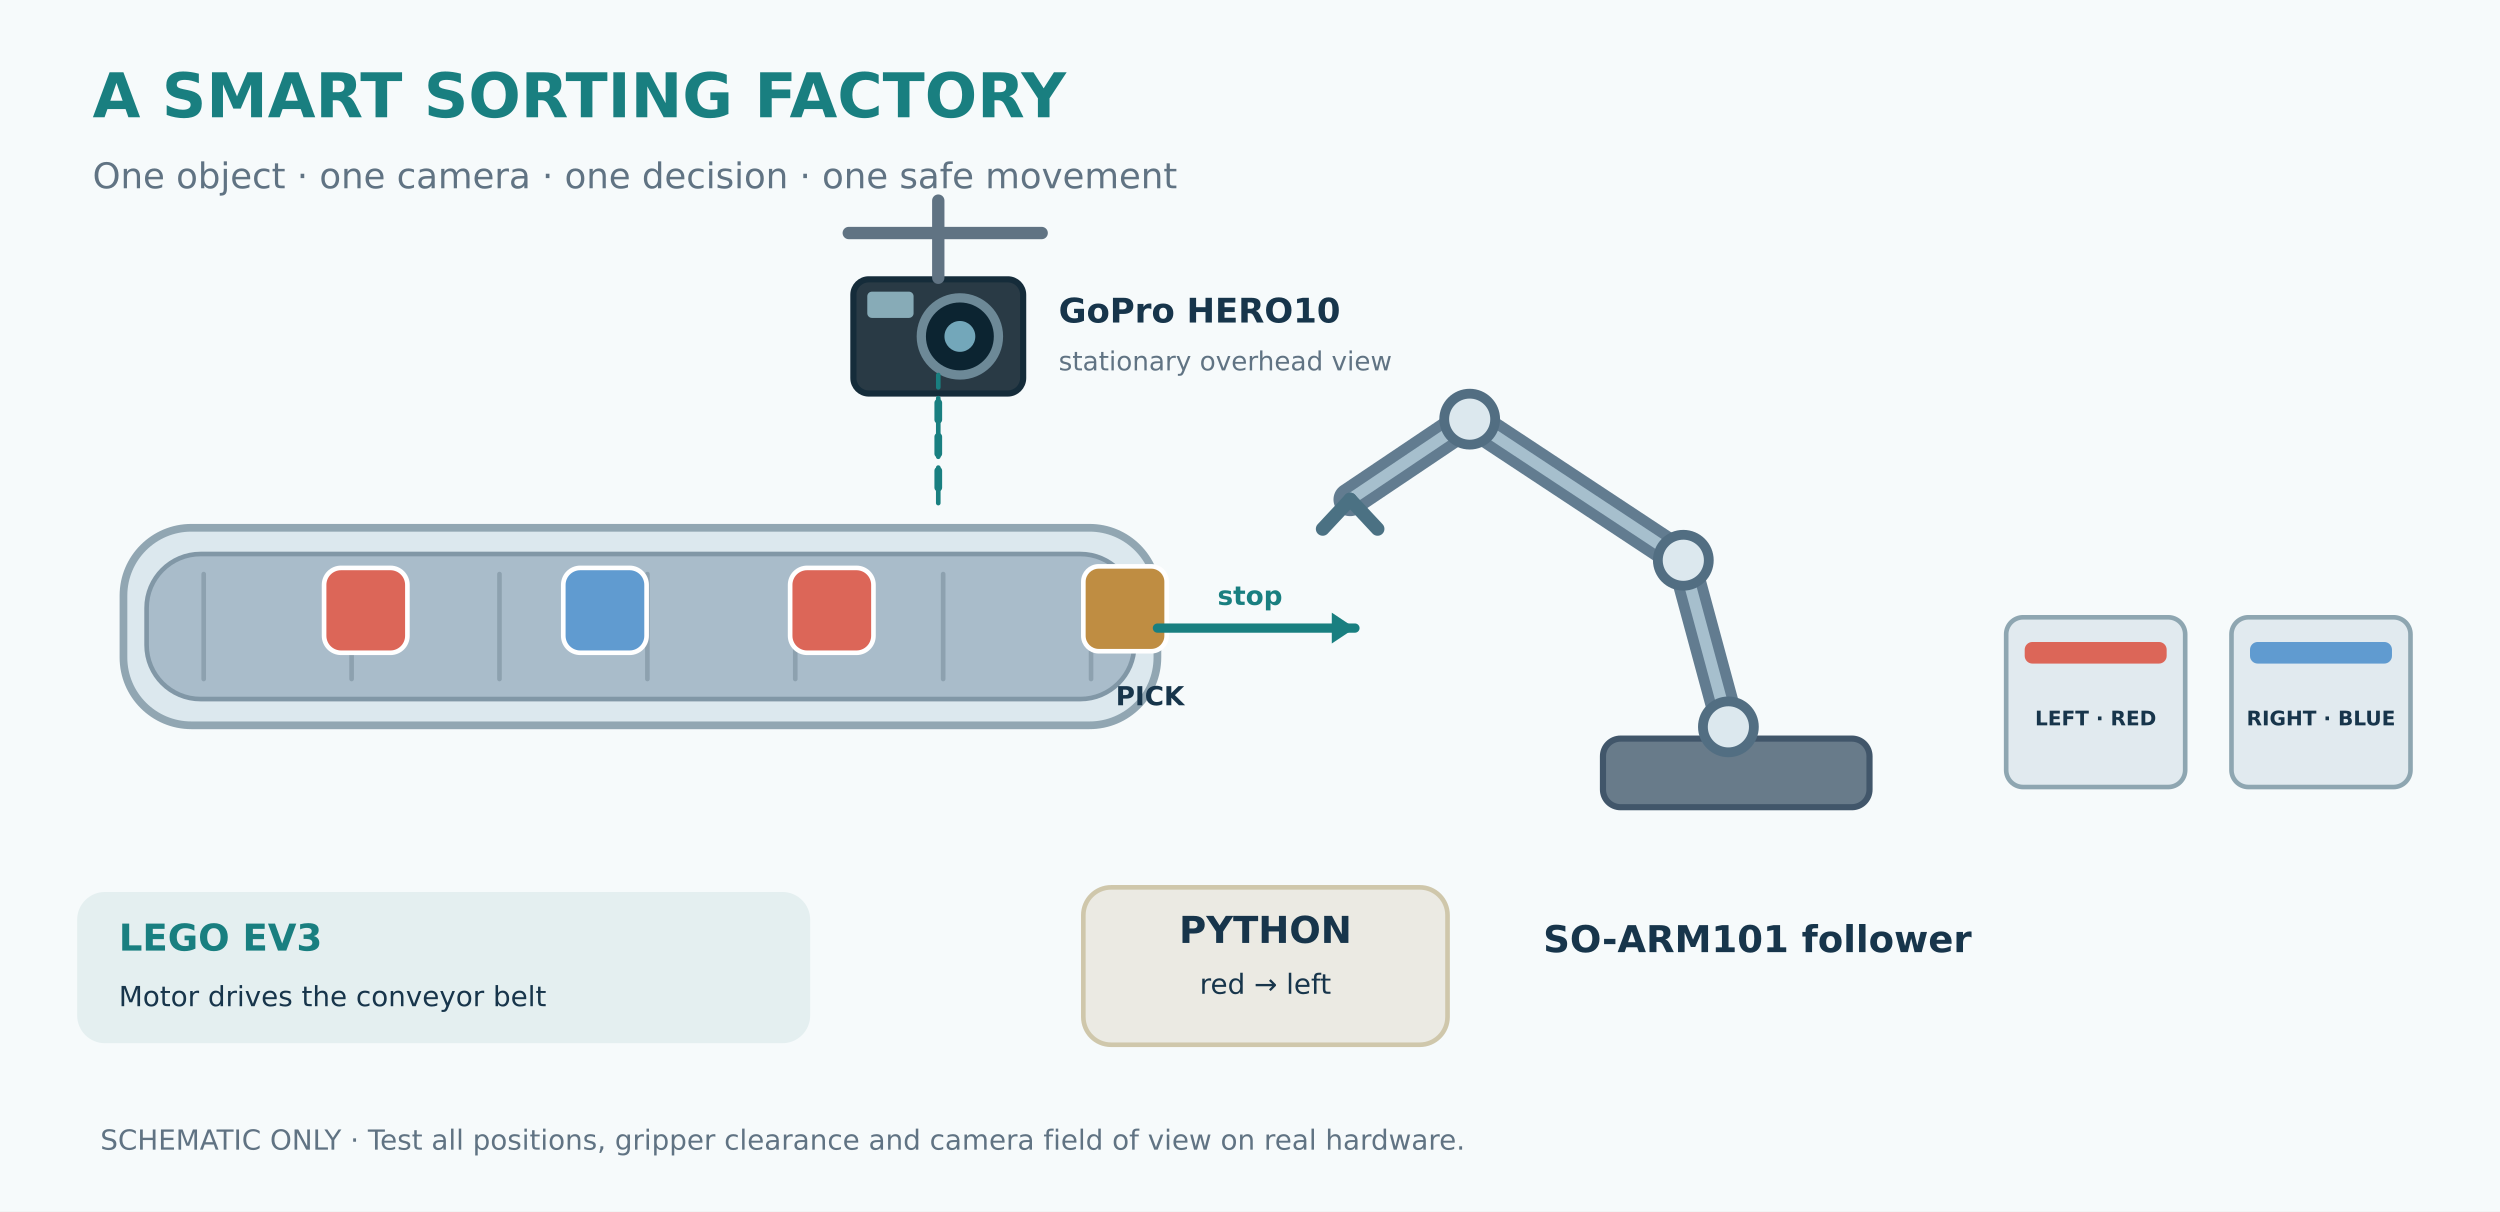
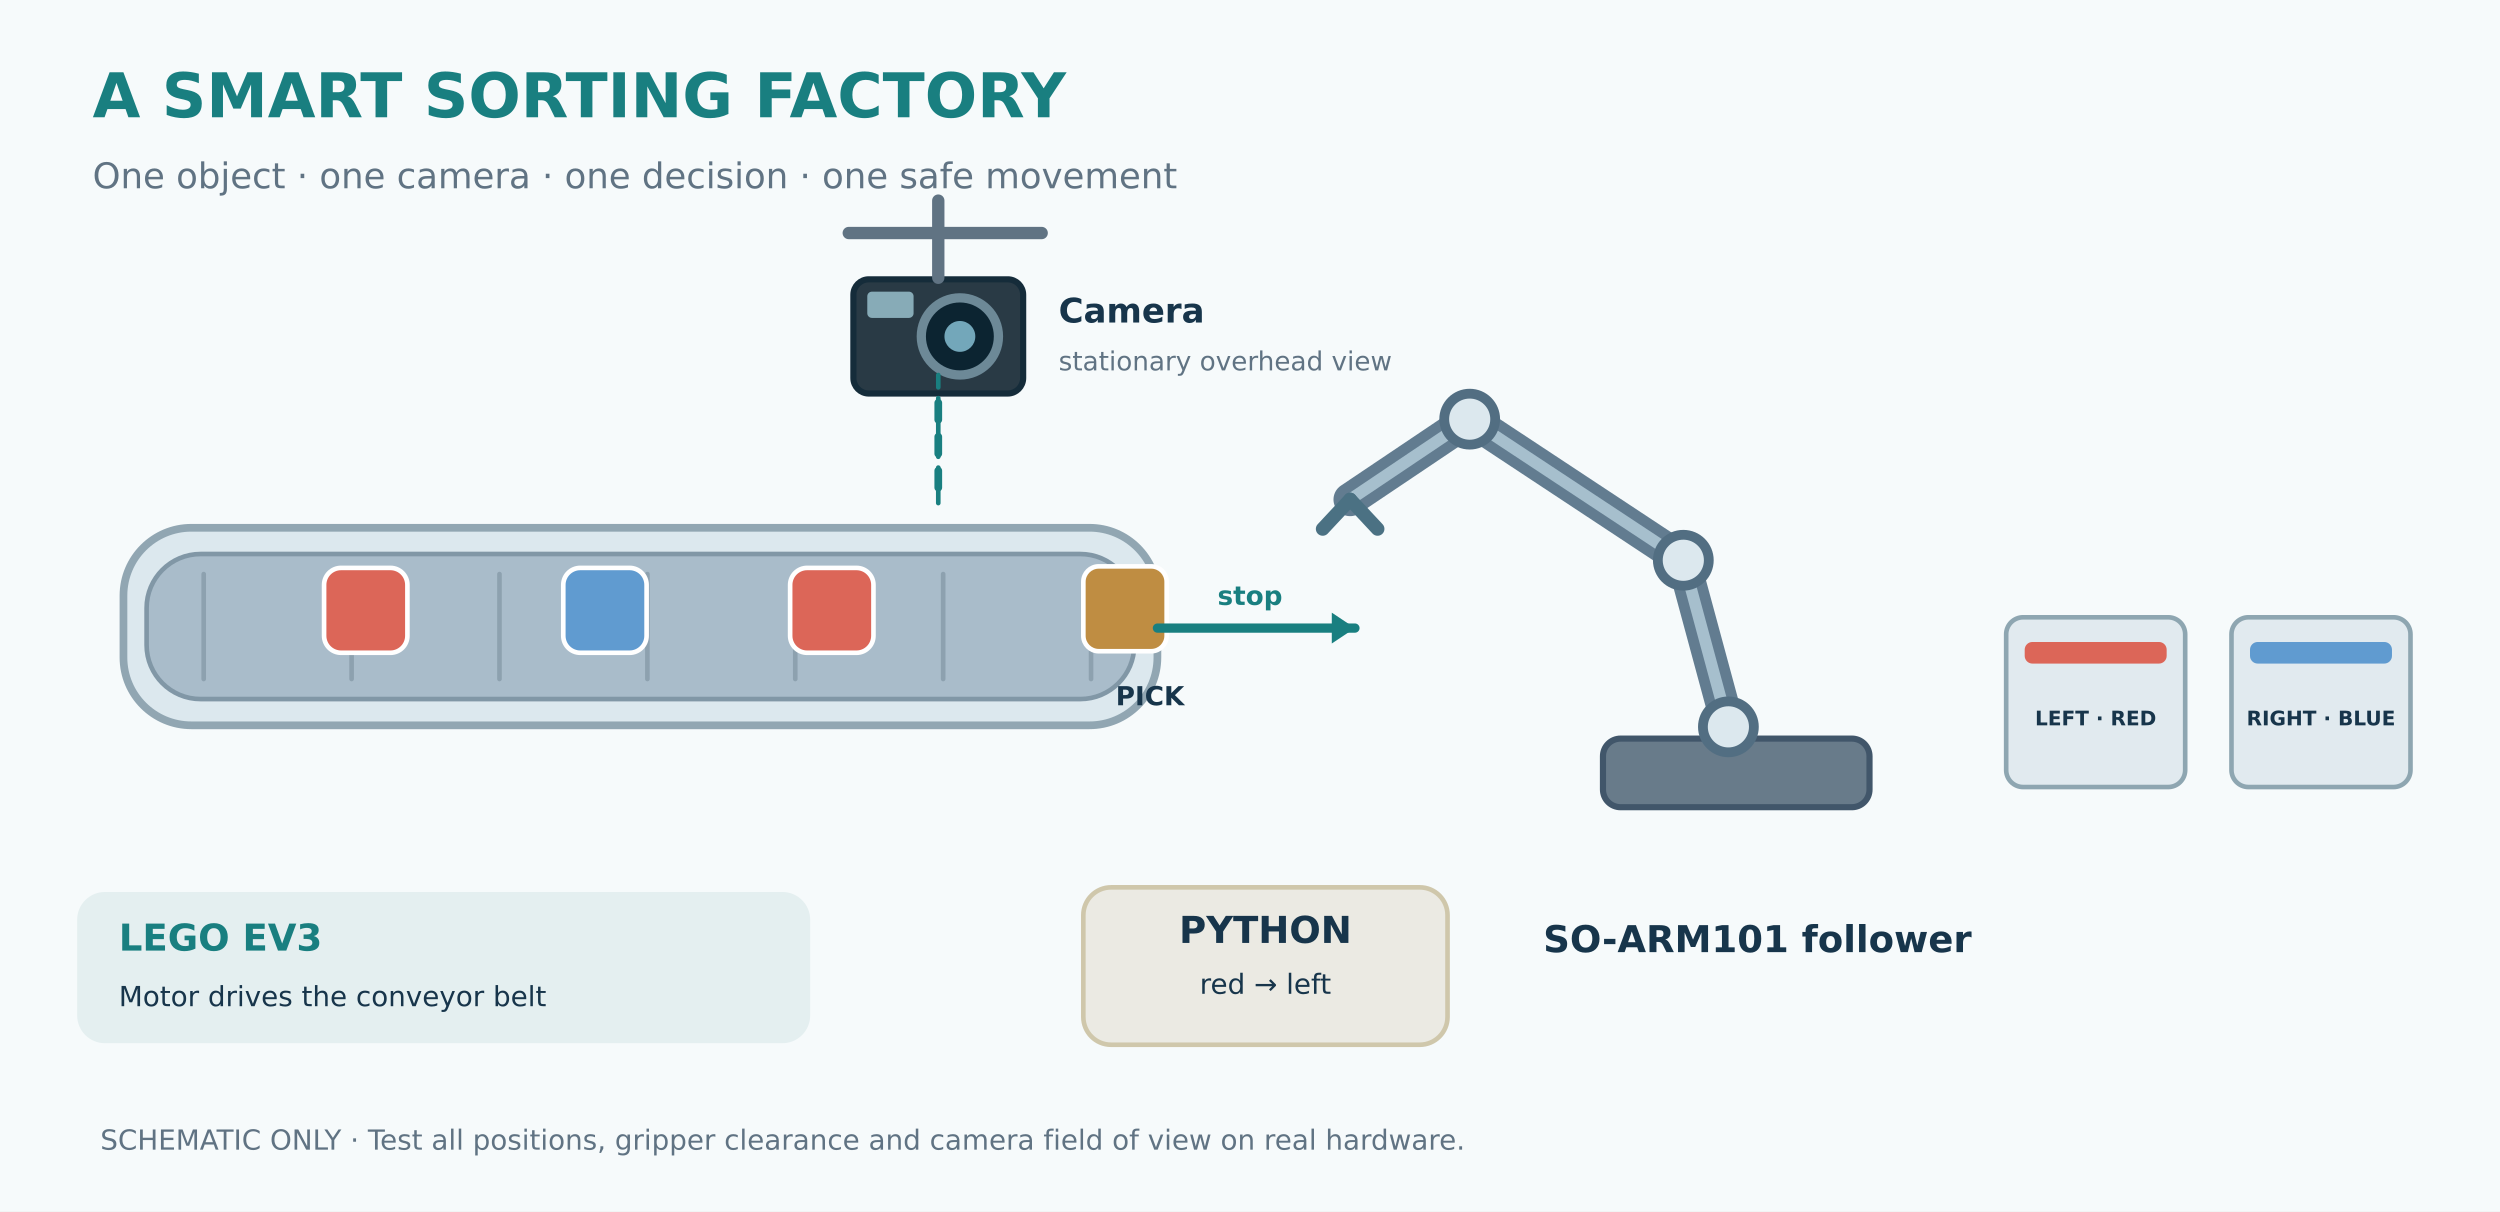
<svg xmlns="http://www.w3.org/2000/svg" width="1620" height="785" viewBox="0 0 1620 785" role="img">
  <rect width="1620" height="785" fill="#F6FAFB" />
  <text x="60" y="76" fill="#197F80" font-family="DejaVu Sans,Arial,sans-serif" font-size="40" font-weight="700" text-anchor="start">A SMART SORTING FACTORY</text>
  <text x="60" y="122" fill="#607383" font-family="DejaVu Sans,Arial,sans-serif" font-size="23" font-weight="400" text-anchor="start">One object · one camera · one decision · one safe movement</text>
  <rect x="80" y="342" width="670" height="128" rx="44" fill="#DCE8EE" stroke="#91A6B2" stroke-width="5" />
  <rect x="95" y="359" width="640" height="94" rx="35" fill="#A9BCCA" stroke="#8197A6" stroke-width="3" />
  <line x1="132.0" y1="372" x2="132.0" y2="440" stroke="#8DA1AF" stroke-width="3" stroke-linecap="round" />
  <line x1="227.833" y1="372" x2="227.833" y2="440" stroke="#8DA1AF" stroke-width="3" stroke-linecap="round" />
  <line x1="323.667" y1="372" x2="323.667" y2="440" stroke="#8DA1AF" stroke-width="3" stroke-linecap="round" />
  <line x1="419.5" y1="372" x2="419.5" y2="440" stroke="#8DA1AF" stroke-width="3" stroke-linecap="round" />
  <line x1="515.333" y1="372" x2="515.333" y2="440" stroke="#8DA1AF" stroke-width="3" stroke-linecap="round" />
  <line x1="611.167" y1="372" x2="611.167" y2="440" stroke="#8DA1AF" stroke-width="3" stroke-linecap="round" />
  <line x1="707.0" y1="372" x2="707.0" y2="440" stroke="#8DA1AF" stroke-width="3" stroke-linecap="round" />
  <circle cx="738" cy="406" r="9" fill="#17354B" />
  <rect x="210" y="368" width="54" height="55" rx="11" fill="#DC6658" stroke="#FFFFFF" stroke-width="3" />
  <rect x="365" y="368" width="54" height="55" rx="11" fill="#609BD0" stroke="#FFFFFF" stroke-width="3" />
  <rect x="512" y="368" width="54" height="55" rx="11" fill="#DC6658" stroke="#FFFFFF" stroke-width="3" />
  <rect x="702" y="367" width="54" height="55" rx="10" fill="#BF8D42" stroke="#FFFFFF" stroke-width="3" />
  <text x="723" y="457" fill="#17354B" font-family="DejaVu Sans,Arial,sans-serif" font-size="17" font-weight="700" text-anchor="start">PICK</text>
  <rect x="1038.72" y="478.62" width="172.72" height="44.45" rx="11.43" fill="#687B8A" stroke="#41566A" stroke-width="4" />
  <line x1="1120.0" y1="471.0" x2="1090.79" y2="363.05" stroke="#627C90" stroke-width="21.59" stroke-linecap="round" />
  <line x1="1120.0" y1="471.0" x2="1090.79" y2="363.05" stroke="#A6BFCD" stroke-width="7.62" stroke-linecap="round" />
  <line x1="1090.79" y1="363.05" x2="952.36" y2="271.61" stroke="#627C90" stroke-width="21.59" stroke-linecap="round" />
  <line x1="1090.79" y1="363.05" x2="952.36" y2="271.61" stroke="#A6BFCD" stroke-width="7.62" stroke-linecap="round" />
  <line x1="952.36" y1="271.61" x2="874.89" y2="323.68" stroke="#627C90" stroke-width="21.59" stroke-linecap="round" />
  <line x1="952.36" y1="271.61" x2="874.89" y2="323.68" stroke="#A6BFCD" stroke-width="7.62" stroke-linecap="round" />
  <circle cx="1120.0" cy="471.0" r="16.51" fill="#DCE8EE" stroke="#526E82" stroke-width="6.35" />
  <circle cx="1090.79" cy="363.05" r="16.51" fill="#DCE8EE" stroke="#526E82" stroke-width="6.35" />
  <circle cx="952.36" cy="271.61" r="16.51" fill="#DCE8EE" stroke="#526E82" stroke-width="6.35" />
  <line x1="874.89" y1="323.68" x2="857.11" y2="342.73" stroke="#4B7183" stroke-width="8.89" stroke-linecap="round" />
  <line x1="874.89" y1="323.68" x2="892.67" y2="342.73" stroke="#4B7183" stroke-width="8.89" stroke-linecap="round" />
  <text x="1000" y="617" fill="#17354B" font-family="DejaVu Sans,Arial,sans-serif" font-size="24" font-weight="700" text-anchor="start">SO-ARM101 follower</text>
  <rect x="1300" y="400" width="116" height="110" rx="11" fill="#E1EAEF" stroke="#8EA6B1" stroke-width="3" />
  <rect x="1312" y="416" width="92" height="14" rx="5" fill="#DC6658" stroke="none" stroke-width="2" />
  <text x="1358" y="470" fill="#17354B" font-family="DejaVu Sans,Arial,sans-serif" font-size="13" font-weight="700" text-anchor="middle">LEFT · RED</text>
  <rect x="1446" y="400" width="116" height="110" rx="11" fill="#E1EAEF" stroke="#8EA6B1" stroke-width="3" />
  <rect x="1458" y="416" width="92" height="14" rx="5" fill="#609BD0" stroke="none" stroke-width="2" />
  <text x="1504" y="470" fill="#17354B" font-family="DejaVu Sans,Arial,sans-serif" font-size="13" font-weight="700" text-anchor="middle">RIGHT · BLUE</text>
  <line x1="608" y1="195" x2="608" y2="325" stroke="#197F80" stroke-width="5" stroke-linecap="round" stroke-dasharray="11 11" />
  <rect x="553" y="181" width="110.0" height="74.0" rx="10.0" fill="#293A45" stroke="#152C3A" stroke-width="4" />
  <circle cx="622.0" cy="218.0" r="25.0" fill="#0C2431" stroke="#6D8997" stroke-width="6.0" />
  <circle cx="622.0" cy="218.0" r="10.0" fill="#73A7BA" />
  <rect x="562.0" y="189.0" width="30.0" height="17.0" rx="3.0" fill="#87ABB7" stroke="none" stroke-width="2" />
  <line x1="608" y1="180" x2="608" y2="130" stroke="#607383" stroke-width="8" stroke-linecap="round" />
  <line x1="550" y1="151" x2="675" y2="151" stroke="#607383" stroke-width="8" stroke-linecap="round" />
  <line x1="608" y1="243" x2="608" y2="329" stroke="#197F80" stroke-width="3" stroke-linecap="round" stroke-dasharray="8 7" />
-   <text x="686" y="209" fill="#17354B" font-family="DejaVu Sans,Arial,sans-serif" font-size="22" font-weight="700" text-anchor="start">GoPro HERO10</text>
+   <text x="686" y="209" fill="#17354B" font-family="DejaVu Sans,Arial,sans-serif" font-size="22" font-weight="700" text-anchor="start">Camera</text>
  <text x="686" y="240" fill="#607383" font-family="DejaVu Sans,Arial,sans-serif" font-size="17" font-weight="400" text-anchor="start">stationary overhead view</text>
  <rect x="50" y="578" width="475" height="98" rx="18" fill="#E4EFF0" stroke="none" stroke-width="2" />
  <text x="77" y="616" fill="#197F80" font-family="DejaVu Sans,Arial,sans-serif" font-size="24" font-weight="700" text-anchor="start">LEGO EV3</text>
  <text x="77" y="652" fill="#17354B" font-family="DejaVu Sans,Arial,sans-serif" font-size="18" font-weight="400" text-anchor="start">Motor drives the conveyor belt</text>
  <rect x="702" y="575" width="236" height="102" rx="18" fill="#EBEAE3" stroke="#CFC7AB" stroke-width="3" />
  <text x="820" y="611" fill="#17354B" font-family="DejaVu Sans,Arial,sans-serif" font-size="24" font-weight="700" text-anchor="middle">PYTHON</text>
  <text x="820" y="644" fill="#17354B" font-family="DejaVu Sans,Arial,sans-serif" font-size="18" font-weight="400" text-anchor="middle">red → left</text>
  <line x1="750" y1="407" x2="878" y2="407" stroke="#197F80" stroke-width="6" stroke-linecap="round" />
  <polygon points="878,407 863,397 863,417" fill="#197F80" transform="rotate(0.0,878,407)" />
  <text x="810" y="392" fill="#197F80" font-family="DejaVu Sans,Arial,sans-serif" font-size="17" font-weight="700" text-anchor="middle">stop</text>
  <text x="65" y="745" fill="#607383" font-family="DejaVu Sans,Arial,sans-serif" font-size="18" font-weight="400" text-anchor="start">SCHEMATIC ONLY · Test all positions, gripper clearance and camera field of view on real hardware.</text>
</svg>
